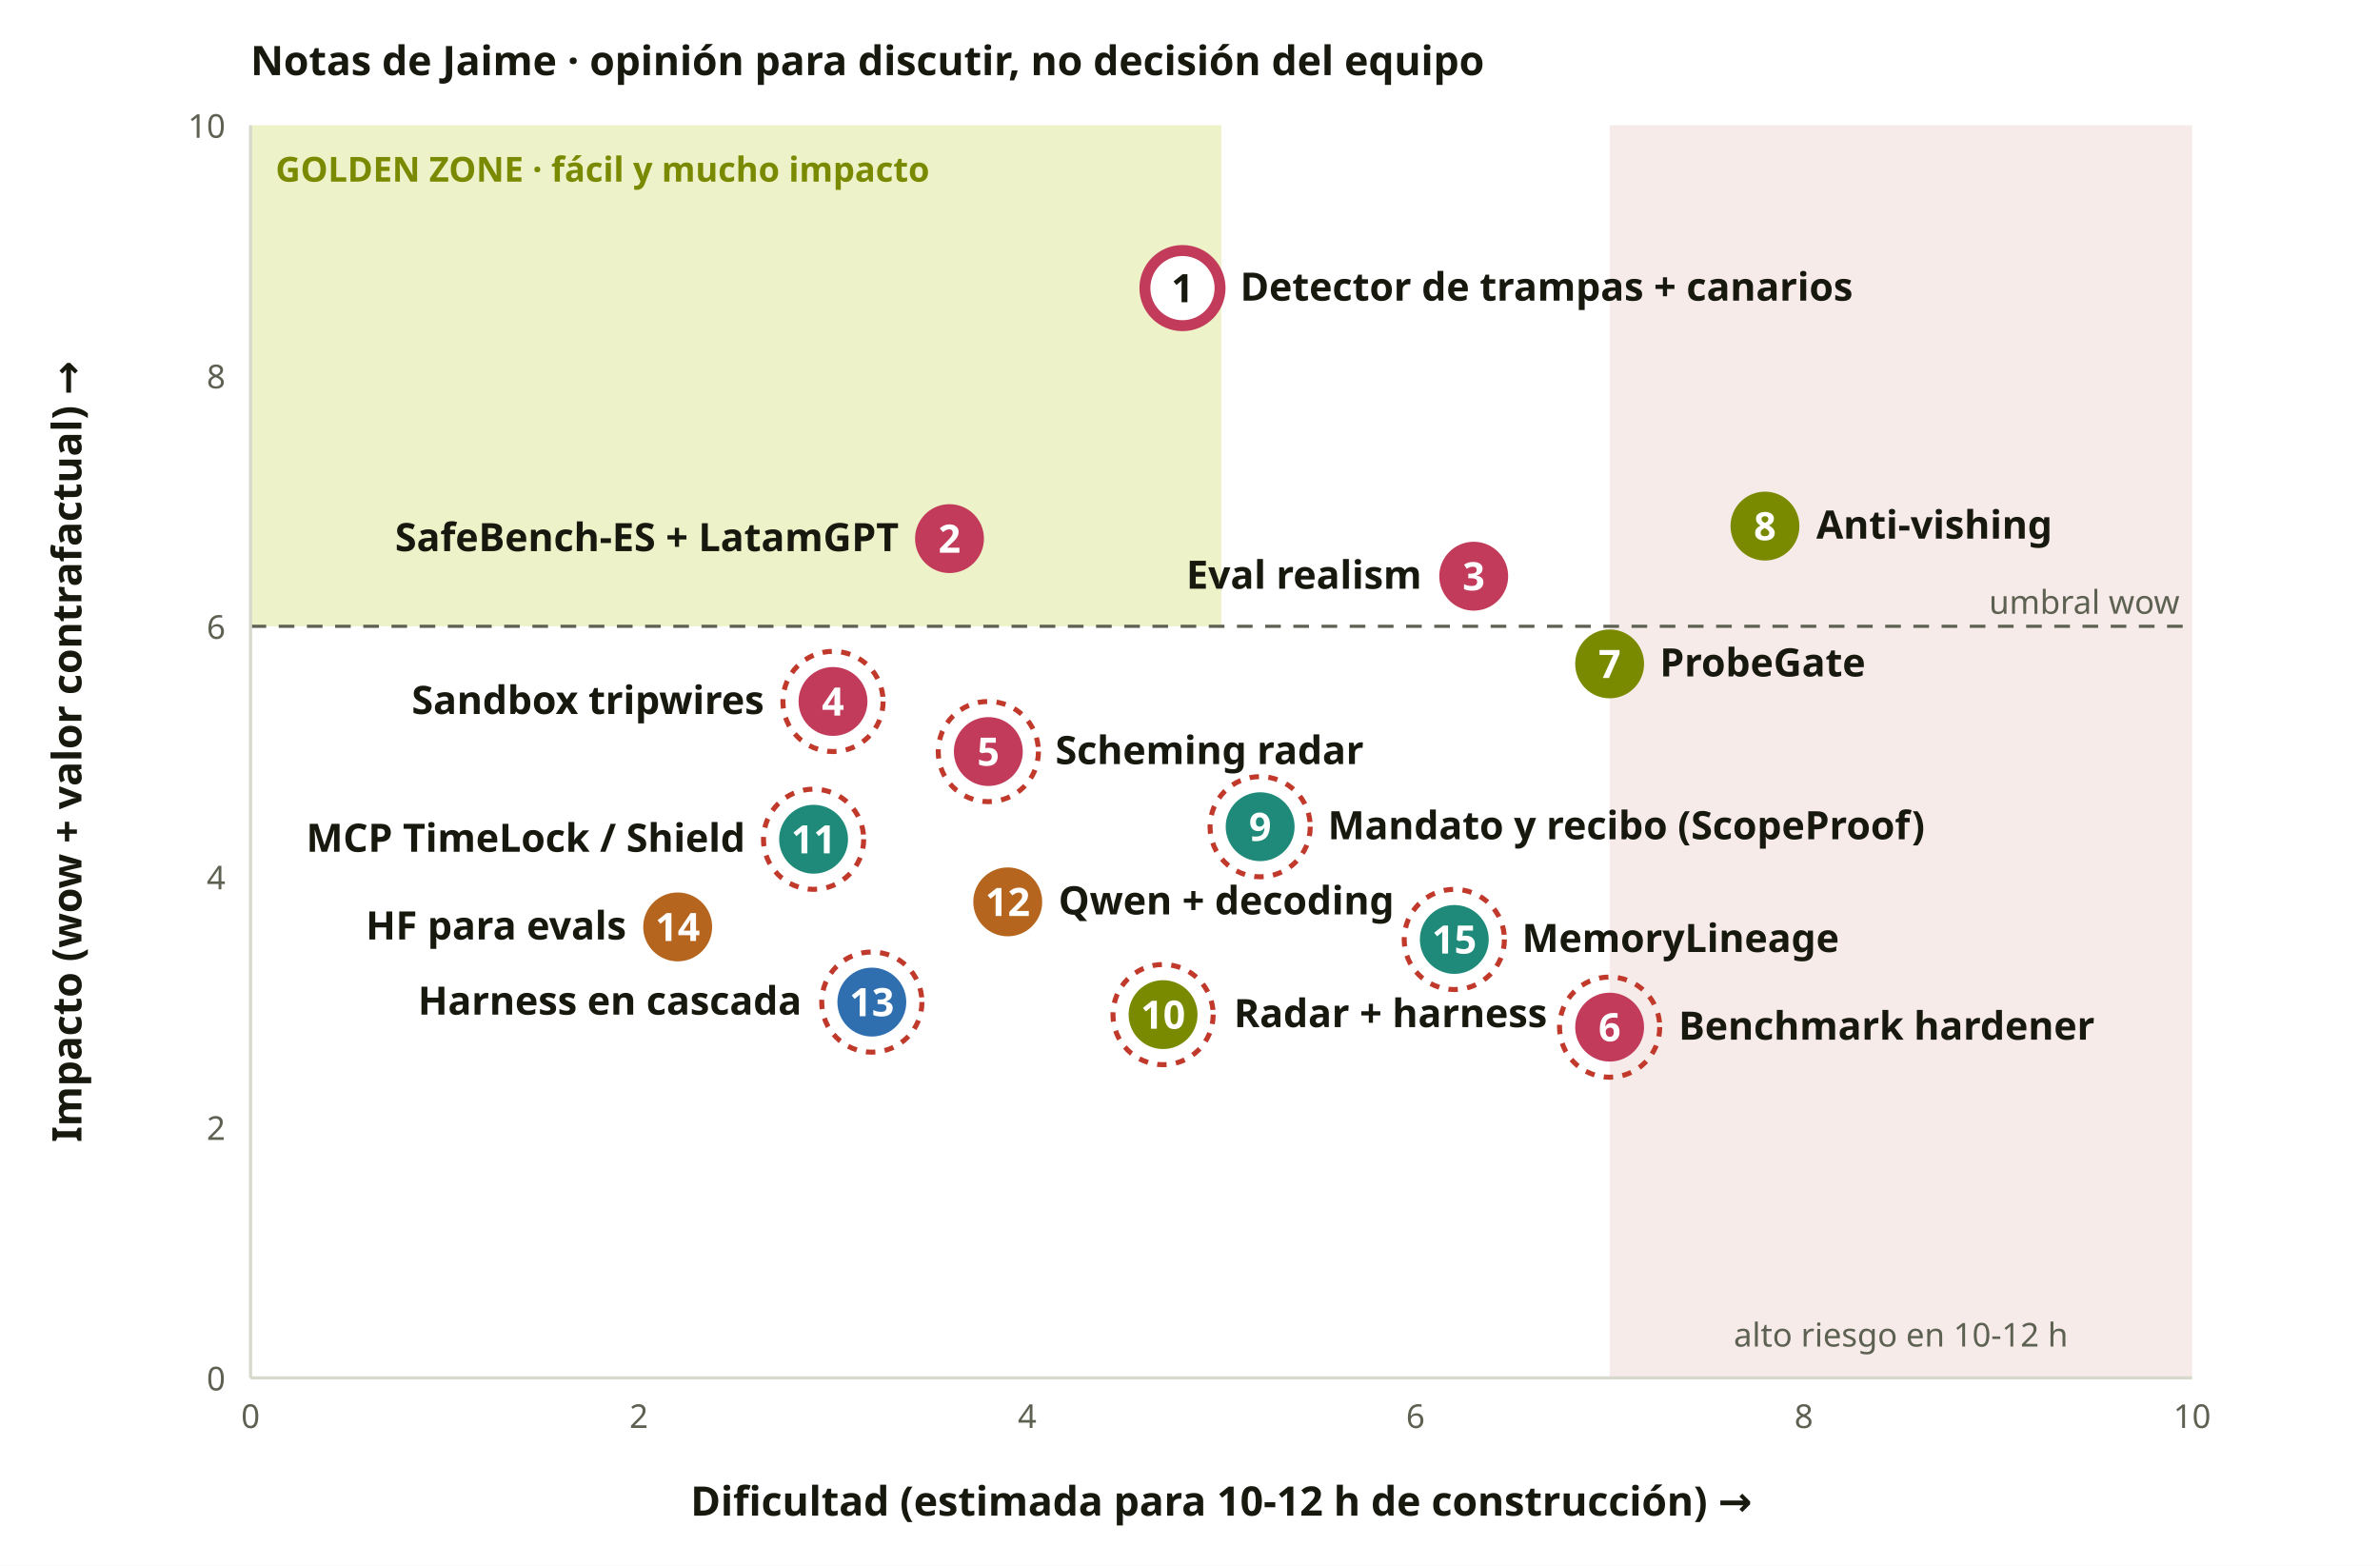
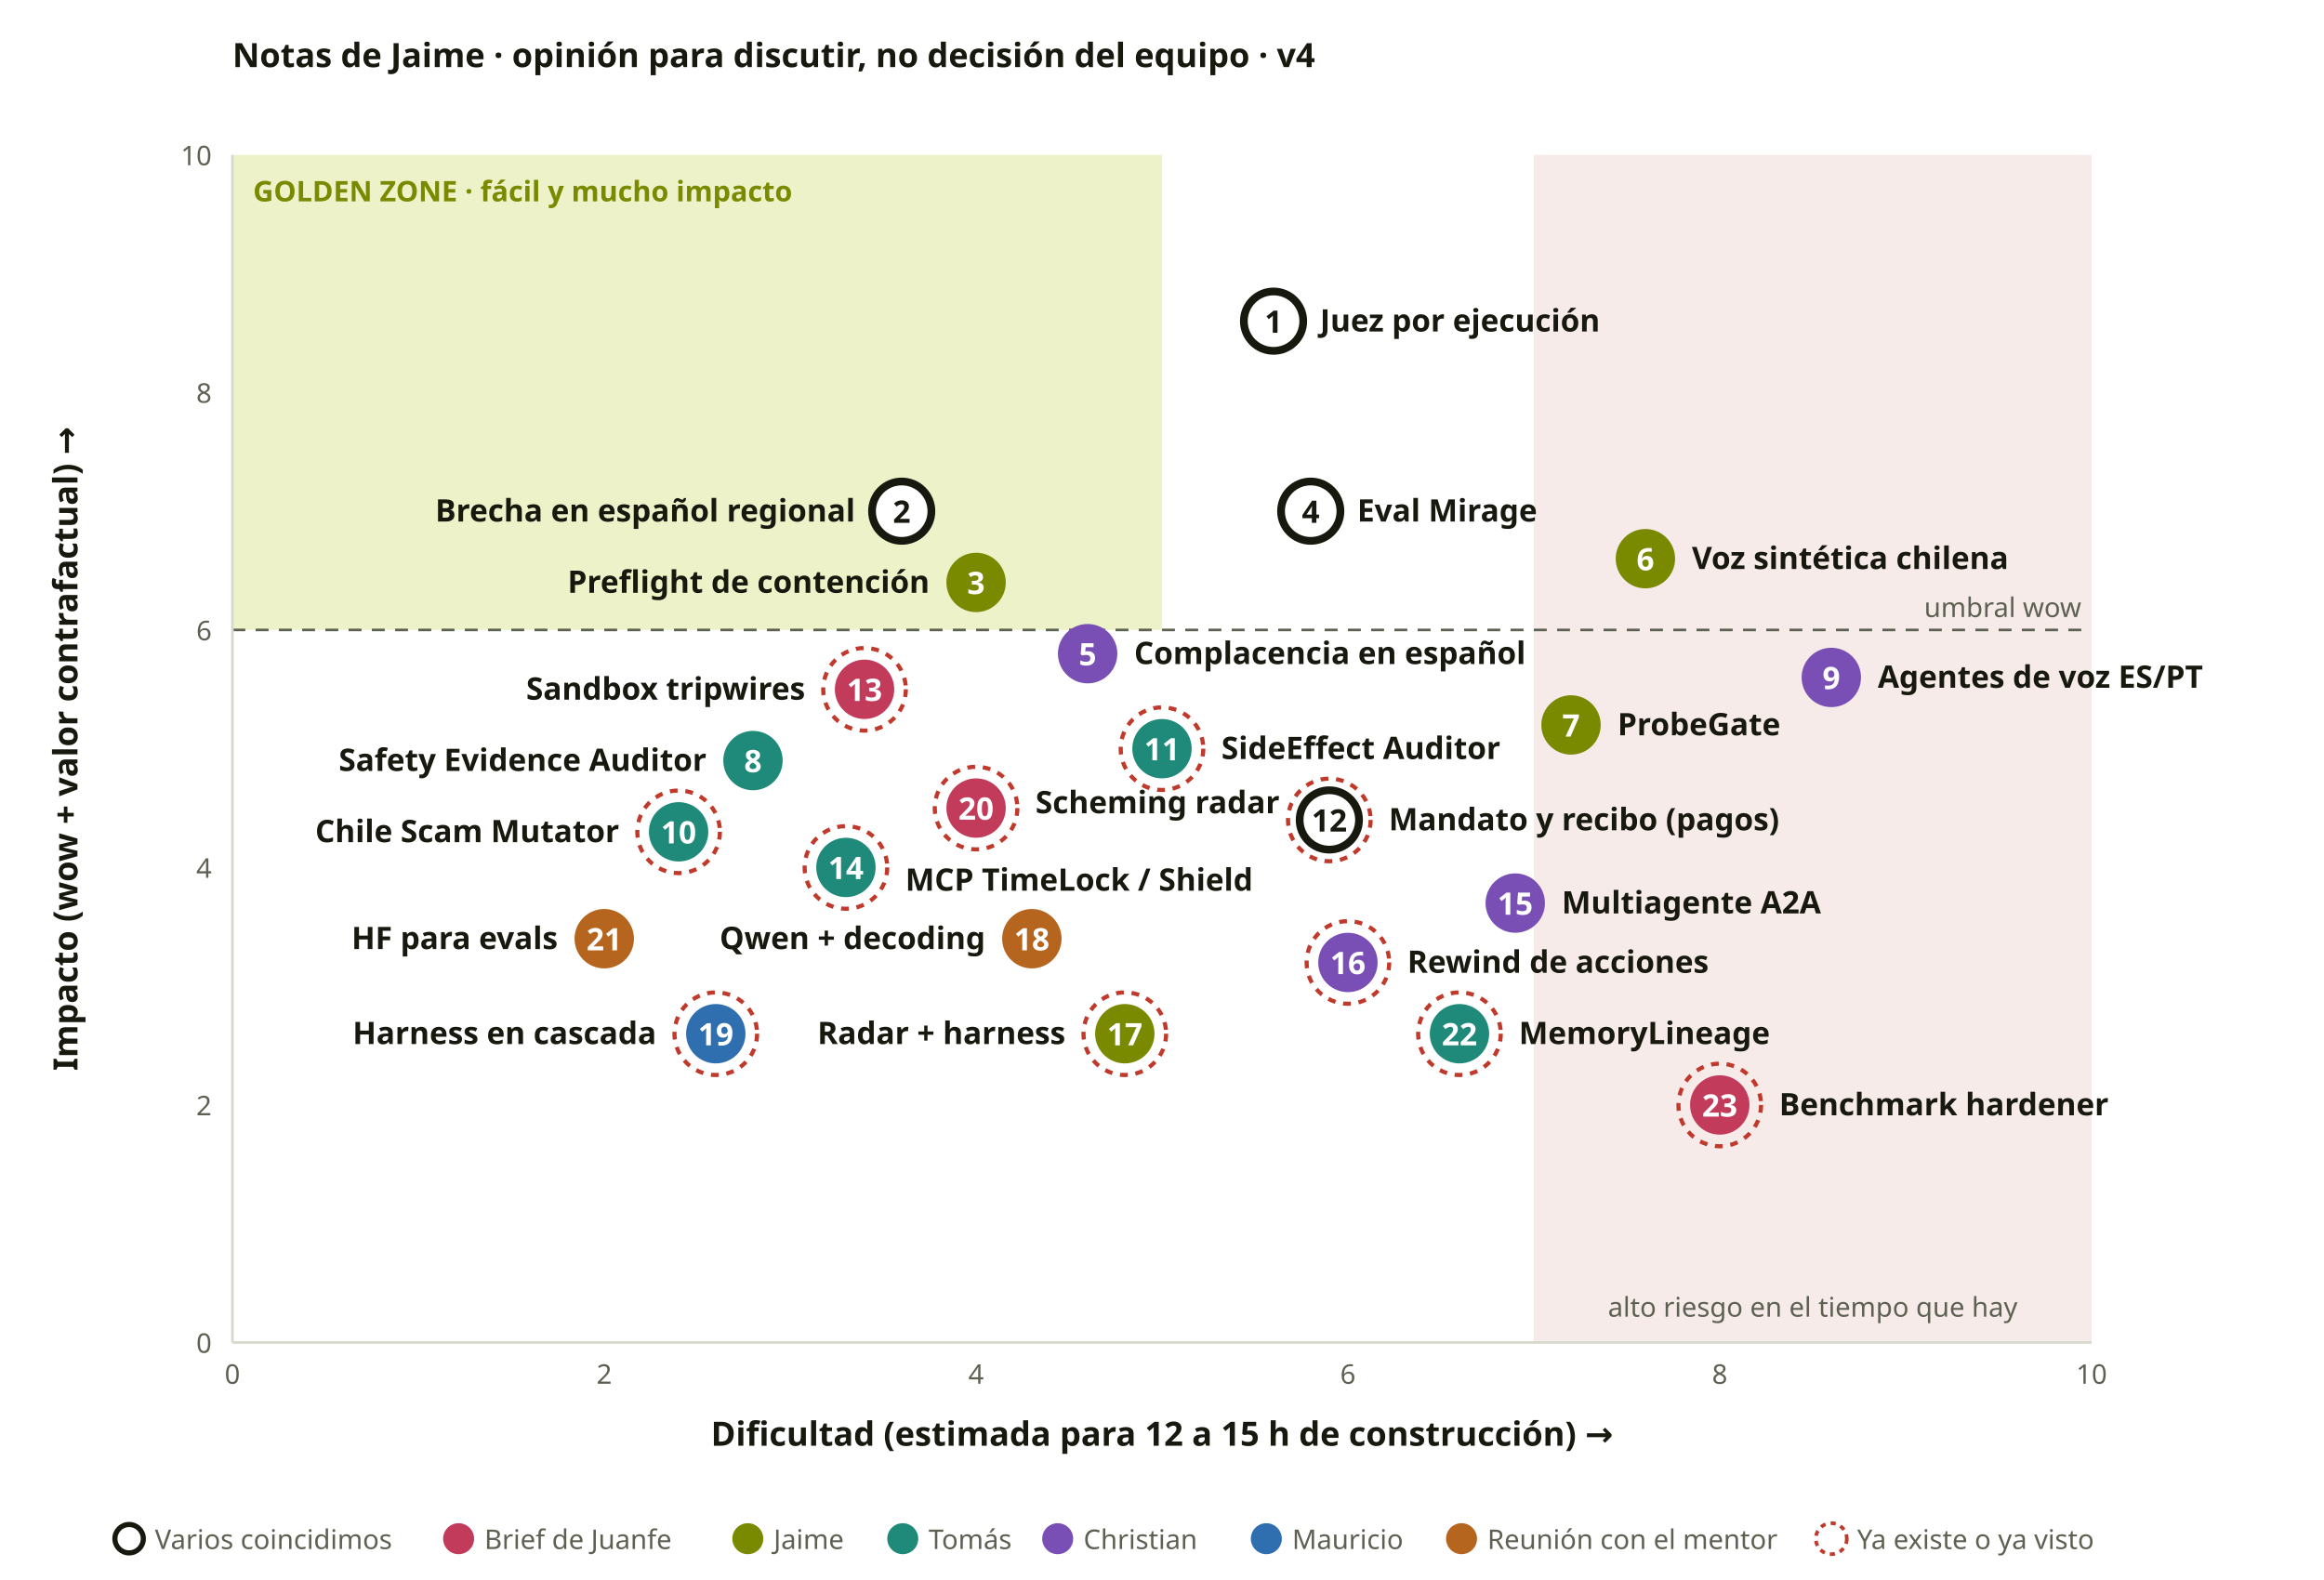
- <svg xmlns="http://www.w3.org/2000/svg" width="760" height="500" viewBox="0 0 760 500" font-family="sans-serif">
-   <rect width="760" height="500" fill="#ffffff" />
-   <text x="80" y="24" fill="#17190f" font-size="13" font-weight="700">Notas de Jaime · opinión para discutir, no decisión del equipo</text>
-   <rect x="80" y="40" width="310" height="160" fill="#eef2c8" />
-   <text x="88" y="58" fill="#7a8a00" font-size="11" font-weight="700">GOLDEN ZONE · fácil y mucho impacto</text>
-   <rect x="514" y="40" width="186" height="400" fill="#f3e3e1" opacity=".7" />
-   <text x="607" y="430" text-anchor="middle" fill="#5d6152" font-size="10.5">alto riesgo en 10-12 h</text>
-   <line x1="80" y1="200" x2="700" y2="200" stroke="#5d6152" stroke-dasharray="5 4" />
-   <text x="696" y="196" text-anchor="end" fill="#5d6152" font-size="10.5">umbral wow</text>
-   <line x1="80" y1="440" x2="700" y2="440" stroke="#d6d9cb" />
-   <line x1="80" y1="40" x2="80" y2="440" stroke="#d6d9cb" />
-   <text x="80" y="456" text-anchor="middle" fill="#5d6152" font-size="10.5">0</text>
-   <text x="72" y="444" text-anchor="end" fill="#5d6152" font-size="10.5">0</text>
-   <text x="204" y="456" text-anchor="middle" fill="#5d6152" font-size="10.5">2</text>
-   <text x="72" y="364" text-anchor="end" fill="#5d6152" font-size="10.5">2</text>
-   <text x="328" y="456" text-anchor="middle" fill="#5d6152" font-size="10.5">4</text>
-   <text x="72" y="284" text-anchor="end" fill="#5d6152" font-size="10.5">4</text>
-   <text x="452" y="456" text-anchor="middle" fill="#5d6152" font-size="10.5">6</text>
-   <text x="72" y="204" text-anchor="end" fill="#5d6152" font-size="10.5">6</text>
-   <text x="576" y="456" text-anchor="middle" fill="#5d6152" font-size="10.5">8</text>
-   <text x="72" y="124" text-anchor="end" fill="#5d6152" font-size="10.5">8</text>
-   <text x="700" y="456" text-anchor="middle" fill="#5d6152" font-size="10.5">10</text>
-   <text x="72" y="44" text-anchor="end" fill="#5d6152" font-size="10.5">10</text>
-   <text x="390" y="484" text-anchor="middle" fill="#17190f" font-size="13" font-weight="700">Dificultad (estimada para 10-12 h de construcción) →</text>
-   <text x="26" y="240" text-anchor="middle" fill="#17190f" font-size="13" font-weight="700" transform="rotate(-90 26 240)">Impacto (wow + valor contrafactual) →</text>
-   <g font-size="12.5" font-weight="700">
-     <circle cx="377.6" cy="92.0" r="12" fill="#ffffff" stroke="#c23b5a" stroke-width="3.5" />
-     <text x="377.6" y="96.5" text-anchor="middle" fill="#17190f">1</text>
-     <text x="396" y="96" fill="#17190f">Detector de trampas + canarios</text>
-     <circle cx="303.2" cy="172.0" r="11" fill="#c23b5a" />
-     <text x="303.2" y="176.5" text-anchor="middle" fill="#ffffff">2</text>
-     <text x="287" y="176" text-anchor="end" fill="#17190f">SafeBench-ES + LatamGPT</text>
-     <circle cx="470.6" cy="184.0" r="11" fill="#c23b5a" />
-     <text x="470.6" y="188.5" text-anchor="middle" fill="#ffffff">3</text>
-     <text x="454" y="188" text-anchor="end" fill="#17190f">Eval realism</text>
-     <circle cx="266.0" cy="224.0" r="16" fill="none" stroke="#c0392b" stroke-width="1.6" stroke-dasharray="3 3" />
-     <circle cx="266.0" cy="224.0" r="11" fill="#c23b5a" />
-     <text x="266.0" y="228.5" text-anchor="middle" fill="#ffffff">4</text>
-     <text x="244" y="228" text-anchor="end" fill="#17190f">Sandbox tripwires</text>
-     <circle cx="315.6" cy="240.0" r="16" fill="none" stroke="#c0392b" stroke-width="1.6" stroke-dasharray="3 3" />
-     <circle cx="315.6" cy="240.0" r="11" fill="#c23b5a" />
-     <text x="315.6" y="244.5" text-anchor="middle" fill="#ffffff">5</text>
-     <text x="337" y="244" fill="#17190f">Scheming radar</text>
-     <circle cx="514.0" cy="328.0" r="16" fill="none" stroke="#c0392b" stroke-width="1.6" stroke-dasharray="3 3" />
-     <circle cx="514.0" cy="328.0" r="11" fill="#c23b5a" />
-     <text x="514.0" y="332.5" text-anchor="middle" fill="#ffffff">6</text>
-     <text x="536" y="332" fill="#17190f">Benchmark hardener</text>
-     <circle cx="514.0" cy="212.0" r="11" fill="#7a8a00" />
-     <text x="514.0" y="216.5" text-anchor="middle" fill="#ffffff">7</text>
-     <text x="530" y="216" fill="#17190f">ProbeGate</text>
-     <circle cx="563.6" cy="168.0" r="11" fill="#7a8a00" />
-     <text x="563.6" y="172.5" text-anchor="middle" fill="#ffffff">8</text>
-     <text x="580" y="172" fill="#17190f">Anti-vishing</text>
-     <circle cx="402.4" cy="264.0" r="16" fill="none" stroke="#c0392b" stroke-width="1.6" stroke-dasharray="3 3" />
-     <circle cx="402.4" cy="264.0" r="11" fill="#1f8a7a" />
-     <text x="402.4" y="268.5" text-anchor="middle" fill="#ffffff">9</text>
-     <text x="424" y="268" fill="#17190f">Mandato y recibo (ScopeProof)</text>
-     <circle cx="371.4" cy="324.0" r="16" fill="none" stroke="#c0392b" stroke-width="1.6" stroke-dasharray="3 3" />
-     <circle cx="371.4" cy="324.0" r="11" fill="#7a8a00" />
-     <text x="371.4" y="328.5" text-anchor="middle" fill="#ffffff">10</text>
-     <text x="394" y="328" fill="#17190f">Radar + harness</text>
-     <circle cx="259.8" cy="268.0" r="16" fill="none" stroke="#c0392b" stroke-width="1.6" stroke-dasharray="3 3" />
-     <circle cx="259.8" cy="268.0" r="11" fill="#1f8a7a" />
-     <text x="259.8" y="272.5" text-anchor="middle" fill="#ffffff">11</text>
-     <text x="238" y="272" text-anchor="end" fill="#17190f">MCP TimeLock / Shield</text>
-     <circle cx="321.8" cy="288.0" r="11" fill="#b5651d" />
-     <text x="321.8" y="292.5" text-anchor="middle" fill="#ffffff">12</text>
-     <text x="338" y="292" fill="#17190f">Qwen + decoding</text>
-     <circle cx="278.4" cy="320.0" r="16" fill="none" stroke="#c0392b" stroke-width="1.6" stroke-dasharray="3 3" />
-     <circle cx="278.4" cy="320.0" r="11" fill="#2f6fb0" />
-     <text x="278.4" y="324.5" text-anchor="middle" fill="#ffffff">13</text>
-     <text x="256" y="324" text-anchor="end" fill="#17190f">Harness en cascada</text>
-     <circle cx="216.4" cy="296.0" r="11" fill="#b5651d" />
-     <text x="216.4" y="300.5" text-anchor="middle" fill="#ffffff">14</text>
-     <text x="200" y="300" text-anchor="end" fill="#17190f">HF para evals</text>
-     <circle cx="464.4" cy="300.0" r="16" fill="none" stroke="#c0392b" stroke-width="1.6" stroke-dasharray="3 3" />
-     <circle cx="464.4" cy="300.0" r="11" fill="#1f8a7a" />
-     <text x="464.4" y="304.5" text-anchor="middle" fill="#ffffff">15</text>
-     <text x="486" y="304" fill="#17190f">MemoryLineage</text>
+ <svg xmlns="http://www.w3.org/2000/svg" width="900" height="612" viewBox="0 0 900 612" font-family="sans-serif">
+   <rect width="900" height="612" fill="#ffffff" />
+   <text x="90" y="26" fill="#17190f" font-size="13" font-weight="700">Notas de Jaime · opinión para discutir, no decisión del equipo · v4</text>
+   <rect x="90" y="60" width="360" height="184" fill="#eef2c8" />
+   <text x="98" y="78" fill="#7a8a00" font-size="11" font-weight="700">GOLDEN ZONE · fácil y mucho impacto</text>
+   <rect x="594" y="60" width="216" height="460" fill="#f3e3e1" opacity=".7" />
+   <text x="702.0" y="510" text-anchor="middle" fill="#5d6152" font-size="10.5">alto riesgo en el tiempo que hay</text>
+   <line x1="90" y1="244" x2="810" y2="244" stroke="#5d6152" stroke-dasharray="5 4" />
+   <text x="806" y="239" text-anchor="end" fill="#5d6152" font-size="10.5">umbral wow</text>
+   <line x1="90" y1="520" x2="810" y2="520" stroke="#d6d9cb" />
+   <line x1="90" y1="60" x2="90" y2="520" stroke="#d6d9cb" />
+   <text x="90" y="536" text-anchor="middle" fill="#5d6152" font-size="10.5">0</text>
+   <text x="82" y="524" text-anchor="end" fill="#5d6152" font-size="10.5">0</text>
+   <text x="234" y="536" text-anchor="middle" fill="#5d6152" font-size="10.5">2</text>
+   <text x="82" y="432" text-anchor="end" fill="#5d6152" font-size="10.5">2</text>
+   <text x="378" y="536" text-anchor="middle" fill="#5d6152" font-size="10.5">4</text>
+   <text x="82" y="340" text-anchor="end" fill="#5d6152" font-size="10.5">4</text>
+   <text x="522" y="536" text-anchor="middle" fill="#5d6152" font-size="10.5">6</text>
+   <text x="82" y="248" text-anchor="end" fill="#5d6152" font-size="10.5">6</text>
+   <text x="666" y="536" text-anchor="middle" fill="#5d6152" font-size="10.5">8</text>
+   <text x="82" y="156" text-anchor="end" fill="#5d6152" font-size="10.5">8</text>
+   <text x="810" y="536" text-anchor="middle" fill="#5d6152" font-size="10.5">10</text>
+   <text x="82" y="64" text-anchor="end" fill="#5d6152" font-size="10.5">10</text>
+   <text x="450.0" y="560" text-anchor="middle" fill="#17190f" font-size="13" font-weight="700">Dificultad (estimada para 12 a 15 h de construcción) →</text>
+   <text x="30" y="290.0" text-anchor="middle" fill="#17190f" font-size="13" font-weight="700" transform="rotate(-90 30 290.0)">Impacto (wow + valor contrafactual) →</text>
+   <g font-size="12" font-weight="700">
+     <circle cx="493.2" cy="124.4" r="11.5" fill="#ffffff" stroke="#17190f" stroke-width="3" />
+     <text x="493.2" y="128.9" text-anchor="middle" fill="#17190f">1</text>
+     <text x="511.2" y="128.4" fill="#17190f">Juez por ejecución</text>
+     <circle cx="349.2" cy="198.0" r="11.5" fill="#ffffff" stroke="#17190f" stroke-width="3" />
+     <text x="349.2" y="202.5" text-anchor="middle" fill="#17190f">2</text>
+     <text x="331.2" y="202.0" text-anchor="end" fill="#17190f">Brecha en español regional</text>
+     <circle cx="378.0" cy="225.6" r="11.5" fill="#7a8a00" />
+     <text x="378.0" y="230.1" text-anchor="middle" fill="#ffffff">3</text>
+     <text x="360.0" y="229.6" text-anchor="end" fill="#17190f">Preflight de contención</text>
+     <circle cx="507.6" cy="198.0" r="11.5" fill="#ffffff" stroke="#17190f" stroke-width="3" />
+     <text x="507.6" y="202.5" text-anchor="middle" fill="#17190f">4</text>
+     <text x="525.6" y="202.0" fill="#17190f">Eval Mirage</text>
+     <circle cx="421.2" cy="253.2" r="11.5" fill="#7a4fb5" />
+     <text x="421.2" y="257.7" text-anchor="middle" fill="#ffffff">5</text>
+     <text x="439.2" y="257.2" fill="#17190f">Complacencia en español</text>
+     <circle cx="637.2" cy="216.4" r="11.5" fill="#7a8a00" />
+     <text x="637.2" y="220.9" text-anchor="middle" fill="#ffffff">6</text>
+     <text x="655.2" y="220.4" fill="#17190f">Voz sintética chilena</text>
+     <circle cx="608.4" cy="280.8" r="11.5" fill="#7a8a00" />
+     <text x="608.4" y="285.3" text-anchor="middle" fill="#ffffff">7</text>
+     <text x="626.4" y="284.8" fill="#17190f">ProbeGate</text>
+     <circle cx="291.6" cy="294.6" r="11.5" fill="#1f8a7a" />
+     <text x="291.6" y="299.1" text-anchor="middle" fill="#ffffff">8</text>
+     <text x="273.6" y="298.6" text-anchor="end" fill="#17190f">Safety Evidence Auditor</text>
+     <circle cx="709.2" cy="262.4" r="11.5" fill="#7a4fb5" />
+     <text x="709.2" y="266.9" text-anchor="middle" fill="#ffffff">9</text>
+     <text x="727.2" y="266.4" fill="#17190f">Agentes de voz ES/PT</text>
+     <circle cx="262.8" cy="322.2" r="16" fill="none" stroke="#c0392b" stroke-width="1.6" stroke-dasharray="3 3" />
+     <circle cx="262.8" cy="322.2" r="11.5" fill="#1f8a7a" />
+     <text x="262.8" y="326.7" text-anchor="middle" fill="#ffffff">10</text>
+     <text x="239.8" y="326.2" text-anchor="end" fill="#17190f">Chile Scam Mutator</text>
+     <circle cx="450.0" cy="290.0" r="16" fill="none" stroke="#c0392b" stroke-width="1.6" stroke-dasharray="3 3" />
+     <circle cx="450.0" cy="290.0" r="11.5" fill="#1f8a7a" />
+     <text x="450.0" y="294.5" text-anchor="middle" fill="#ffffff">11</text>
+     <text x="473.0" y="294.0" fill="#17190f">SideEffect Auditor</text>
+     <circle cx="514.8" cy="317.6" r="16" fill="none" stroke="#c0392b" stroke-width="1.6" stroke-dasharray="3 3" />
+     <circle cx="514.8" cy="317.6" r="11.5" fill="#ffffff" stroke="#17190f" stroke-width="3" />
+     <text x="514.8" y="322.1" text-anchor="middle" fill="#17190f">12</text>
+     <text x="537.8" y="321.6" fill="#17190f">Mandato y recibo (pagos)</text>
+     <circle cx="334.8" cy="267.0" r="16" fill="none" stroke="#c0392b" stroke-width="1.6" stroke-dasharray="3 3" />
+     <circle cx="334.8" cy="267.0" r="11.5" fill="#c23b5a" />
+     <text x="334.8" y="271.5" text-anchor="middle" fill="#ffffff">13</text>
+     <text x="311.8" y="271.0" text-anchor="end" fill="#17190f">Sandbox tripwires</text>
+     <circle cx="327.6" cy="336.0" r="16" fill="none" stroke="#c0392b" stroke-width="1.6" stroke-dasharray="3 3" />
+     <circle cx="327.6" cy="336.0" r="11.5" fill="#1f8a7a" />
+     <text x="327.6" y="340.5" text-anchor="middle" fill="#ffffff">14</text>
+     <text x="350.6" y="345.0" fill="#17190f">MCP TimeLock / Shield</text>
+     <circle cx="586.8" cy="349.8" r="11.5" fill="#7a4fb5" />
+     <text x="586.8" y="354.3" text-anchor="middle" fill="#ffffff">15</text>
+     <text x="604.8" y="353.8" fill="#17190f">Multiagente A2A</text>
+     <circle cx="522.0" cy="372.8" r="16" fill="none" stroke="#c0392b" stroke-width="1.6" stroke-dasharray="3 3" />
+     <circle cx="522.0" cy="372.8" r="11.5" fill="#7a4fb5" />
+     <text x="522.0" y="377.3" text-anchor="middle" fill="#ffffff">16</text>
+     <text x="545.0" y="376.8" fill="#17190f">Rewind de acciones</text>
+     <circle cx="435.6" cy="400.4" r="16" fill="none" stroke="#c0392b" stroke-width="1.6" stroke-dasharray="3 3" />
+     <circle cx="435.6" cy="400.4" r="11.5" fill="#7a8a00" />
+     <text x="435.6" y="404.9" text-anchor="middle" fill="#ffffff">17</text>
+     <text x="412.6" y="404.4" text-anchor="end" fill="#17190f">Radar + harness</text>
+     <circle cx="399.6" cy="363.6" r="11.5" fill="#b5651d" />
+     <text x="399.6" y="368.1" text-anchor="middle" fill="#ffffff">18</text>
+     <text x="381.6" y="367.6" text-anchor="end" fill="#17190f">Qwen + decoding</text>
+     <circle cx="277.2" cy="400.4" r="16" fill="none" stroke="#c0392b" stroke-width="1.6" stroke-dasharray="3 3" />
+     <circle cx="277.2" cy="400.4" r="11.5" fill="#2f6fb0" />
+     <text x="277.2" y="404.9" text-anchor="middle" fill="#ffffff">19</text>
+     <text x="254.2" y="404.4" text-anchor="end" fill="#17190f">Harness en cascada</text>
+     <circle cx="378.0" cy="313.0" r="16" fill="none" stroke="#c0392b" stroke-width="1.6" stroke-dasharray="3 3" />
+     <circle cx="378.0" cy="313.0" r="11.5" fill="#c23b5a" />
+     <text x="378.0" y="317.5" text-anchor="middle" fill="#ffffff">20</text>
+     <text x="401.0" y="315.0" fill="#17190f">Scheming radar</text>
+     <circle cx="234.0" cy="363.6" r="11.5" fill="#b5651d" />
+     <text x="234.0" y="368.1" text-anchor="middle" fill="#ffffff">21</text>
+     <text x="216.0" y="367.6" text-anchor="end" fill="#17190f">HF para evals</text>
+     <circle cx="565.2" cy="400.4" r="16" fill="none" stroke="#c0392b" stroke-width="1.6" stroke-dasharray="3 3" />
+     <circle cx="565.2" cy="400.4" r="11.5" fill="#1f8a7a" />
+     <text x="565.2" y="404.9" text-anchor="middle" fill="#ffffff">22</text>
+     <text x="588.2" y="404.4" fill="#17190f">MemoryLineage</text>
+     <circle cx="666.0" cy="428.0" r="16" fill="none" stroke="#c0392b" stroke-width="1.6" stroke-dasharray="3 3" />
+     <circle cx="666.0" cy="428.0" r="11.5" fill="#c23b5a" />
+     <text x="666.0" y="432.5" text-anchor="middle" fill="#ffffff">23</text>
+     <text x="689.0" y="432.0" fill="#17190f">Benchmark hardener</text>
  </g>
+   <circle cx="50" cy="596" r="5.5" fill="#ffffff" stroke="#17190f" stroke-width="2" />
+   <text x="60" y="600" fill="#5d6152" font-size="10.5">Varios coincidimos</text>
+   <circle cx="177.6" cy="596" r="6" fill="#c23b5a" />
+   <text x="187.6" y="600" fill="#5d6152" font-size="10.5">Brief de Juanfe</text>
+   <circle cx="289.6" cy="596" r="6" fill="#7a8a00" />
+   <text x="299.6" y="600" fill="#5d6152" font-size="10.5">Jaime</text>
+   <circle cx="349.6" cy="596" r="6" fill="#1f8a7a" />
+   <text x="359.6" y="600" fill="#5d6152" font-size="10.5">Tomás</text>
+   <circle cx="409.6" cy="596" r="6" fill="#7a4fb5" />
+   <text x="419.6" y="600" fill="#5d6152" font-size="10.5">Christian</text>
+   <circle cx="490.4" cy="596" r="6" fill="#2f6fb0" />
+   <text x="500.4" y="600" fill="#5d6152" font-size="10.5">Mauricio</text>
+   <circle cx="566.0" cy="596" r="6" fill="#b5651d" />
+   <text x="576.0" y="600" fill="#5d6152" font-size="10.5">Reunión con el mentor</text>
+   <circle cx="709.2" cy="596" r="6" fill="none" stroke="#c0392b" stroke-width="1.4" stroke-dasharray="2 2" />
+   <text x="719.2" y="600" fill="#5d6152" font-size="10.5">Ya existe o ya visto</text>
</svg>
